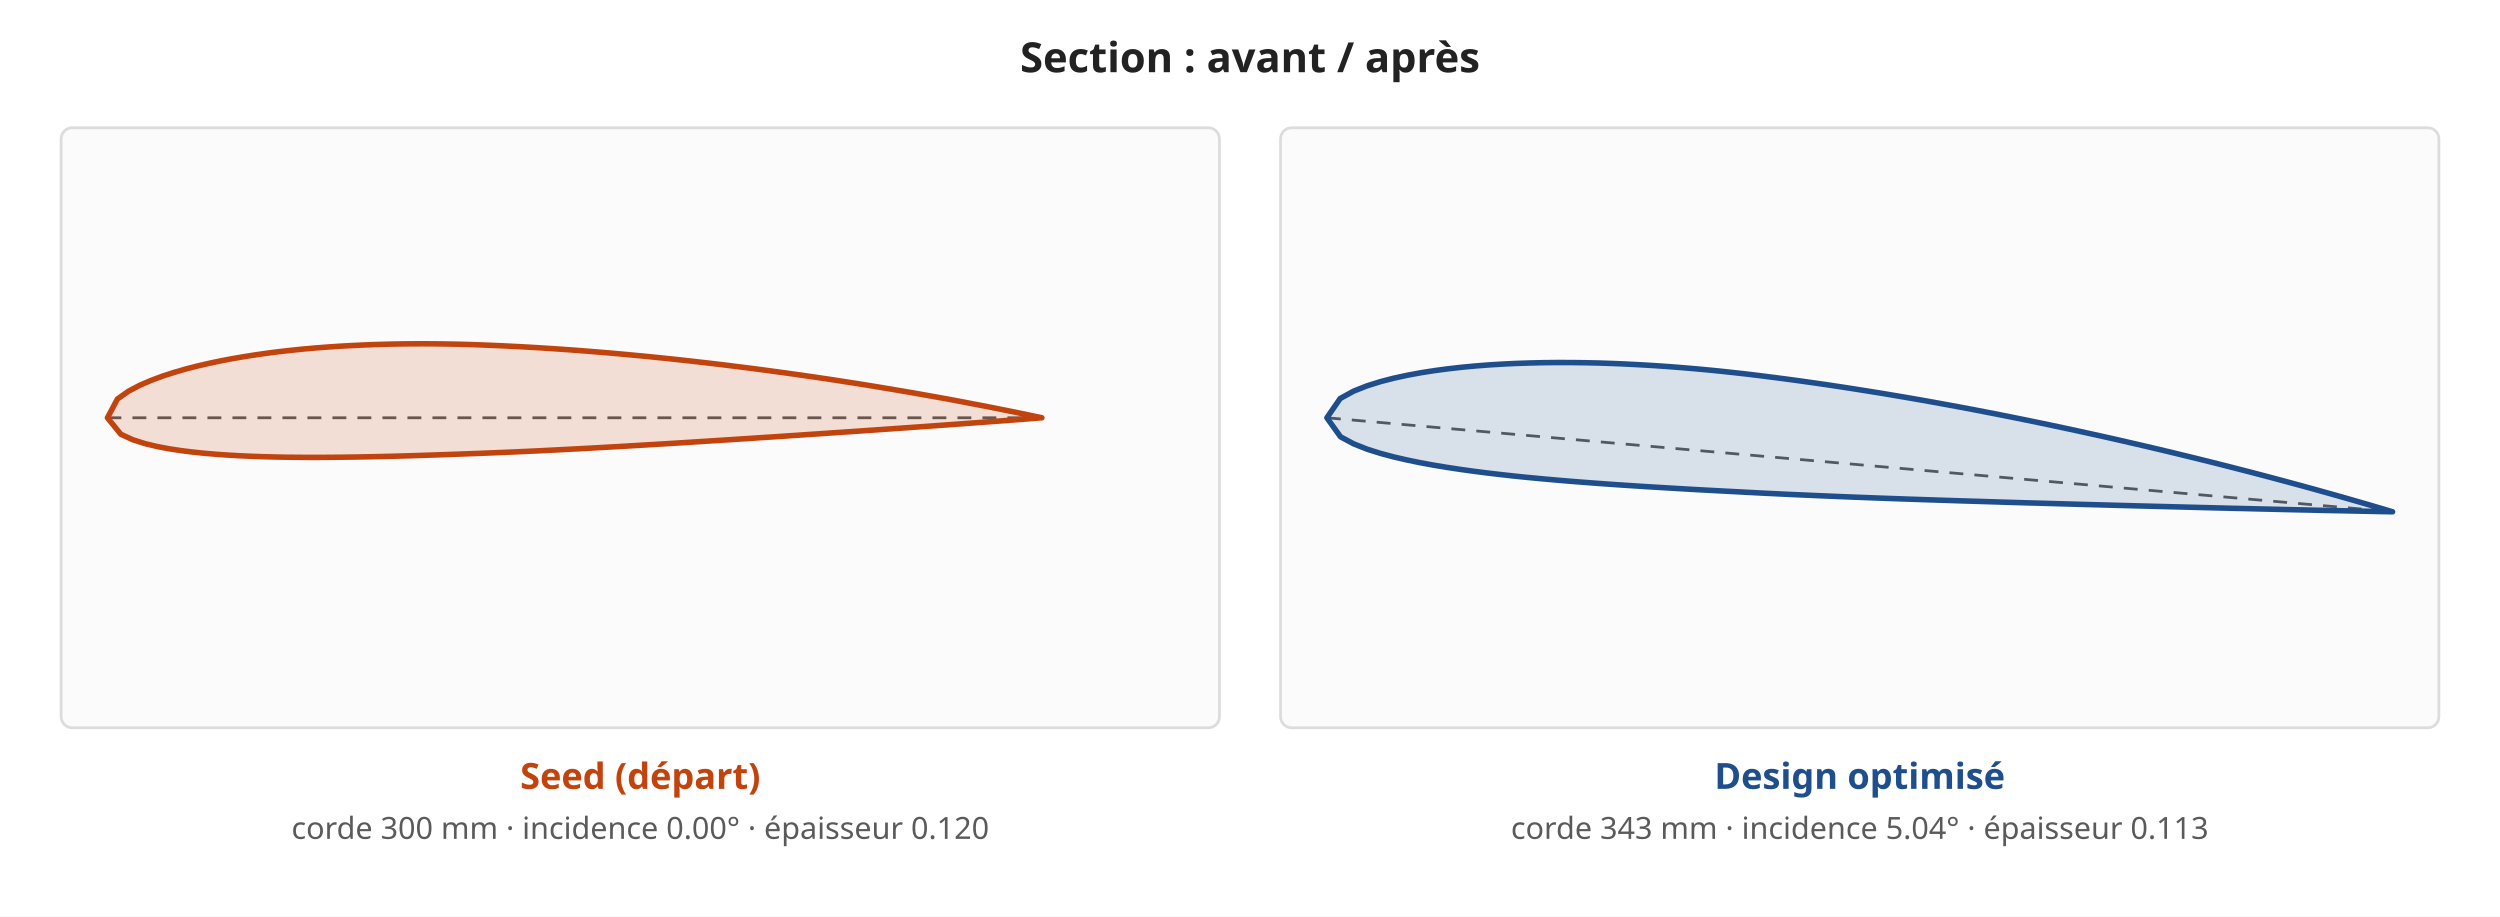
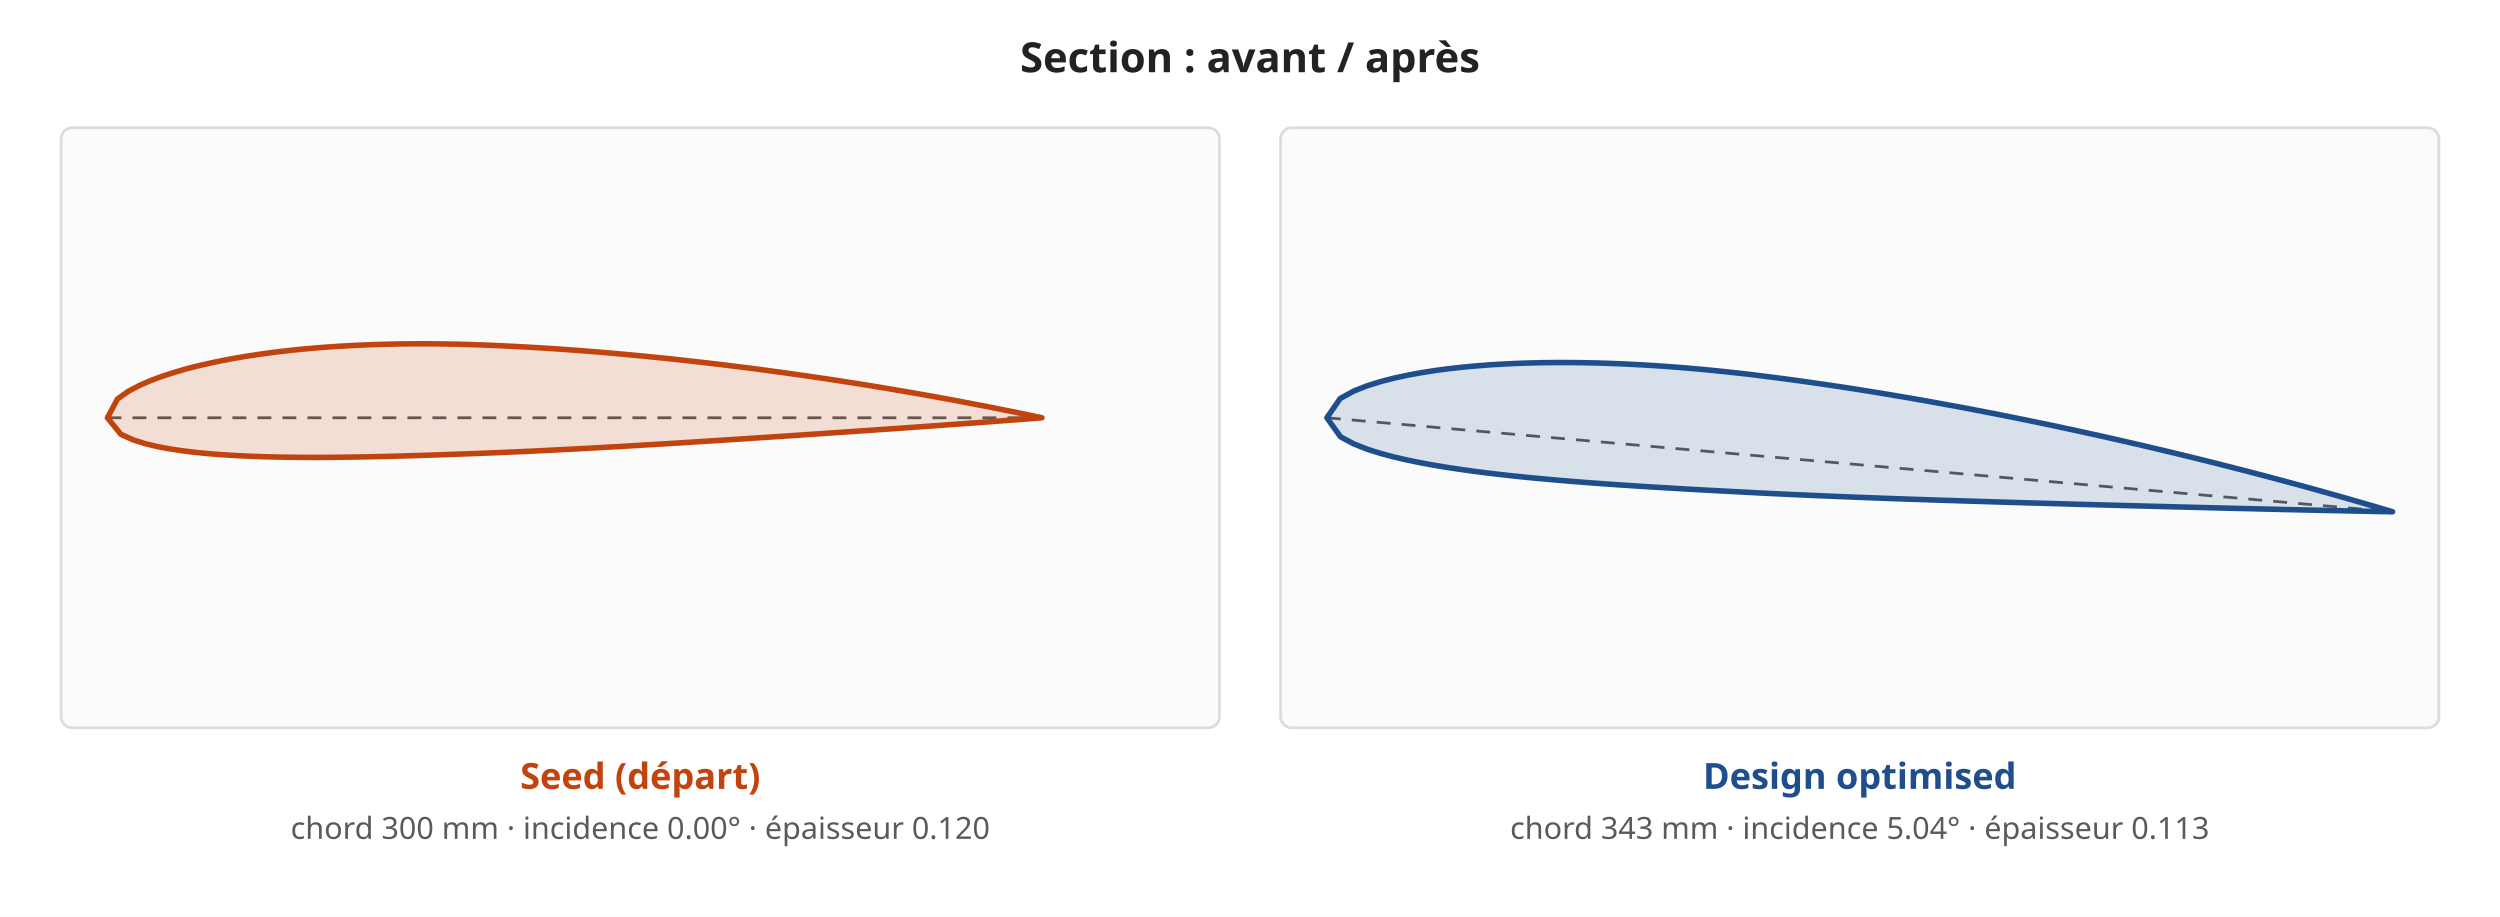
<svg xmlns="http://www.w3.org/2000/svg" viewBox="0 0 900 330" width="900" height="330" font-family="system-ui, sans-serif">
  <rect width="900" height="330" fill="#ffffff" />
  <text x="450.0" y="26" text-anchor="middle" font-size="15" font-weight="600" fill="#222222">Section : avant / après</text>
  <rect x="22.0" y="46" width="417.0" height="216.0" fill="#fbfbfc" stroke="#dcdcdc" stroke-width="1" rx="4" />
  <line x1="38.68" y1="150.40" x2="375.07" y2="150.40" stroke="#5a5a5a" stroke-width="1" stroke-dasharray="5 4" />
  <path d="M38.68,150.40 L42.27,143.65 L46.27,140.83 L50.34,138.69 L54.46,136.92 L58.60,135.38 L62.76,134.04 L66.95,132.83 L71.14,131.75 L75.35,130.78 L79.56,129.89 L83.79,129.09 L88.02,128.36 L92.25,127.70 L96.50,127.10 L100.74,126.56 L104.99,126.08 L109.25,125.65 L113.51,125.27 L117.77,124.94 L122.03,124.65 L126.29,124.41 L130.56,124.21 L134.82,124.04 L139.09,123.92 L143.36,123.83 L147.63,123.78 L151.90,123.76 L156.17,123.78 L160.43,123.83 L164.70,123.91 L168.97,124.02 L173.23,124.17 L177.47,124.34 L181.70,124.53 L185.93,124.74 L190.16,124.97 L194.39,125.22 L198.62,125.49 L202.84,125.78 L207.07,126.08 L211.30,126.41 L215.52,126.75 L219.75,127.10 L223.97,127.48 L228.19,127.87 L232.41,128.27 L236.63,128.70 L240.85,129.13 L245.07,129.58 L249.29,130.05 L253.50,130.53 L257.72,131.02 L261.93,131.53 L266.14,132.06 L270.35,132.59 L274.56,133.14 L278.77,133.71 L282.97,134.28 L287.18,134.87 L291.38,135.48 L295.58,136.09 L299.78,136.72 L303.98,137.37 L308.17,138.02 L312.37,138.69 L316.56,139.38 L320.75,140.08 L324.94,140.79 L329.13,141.51 L333.32,142.25 L337.50,143.00 L341.68,143.76 L345.86,144.54 L350.04,145.34 L354.22,146.14 L358.39,146.97 L362.56,147.80 L366.73,148.65 L370.90,149.52 L375.07,150.40 L375.07,150.40 L370.82,150.73 L366.58,151.06 L362.34,151.38 L358.10,151.69 L353.87,152.01 L349.63,152.32 L345.40,152.63 L341.17,152.93 L336.95,153.24 L332.72,153.54 L328.50,153.84 L324.27,154.14 L320.05,154.43 L315.84,154.73 L311.62,155.02 L307.41,155.31 L303.19,155.60 L298.98,155.88 L294.77,156.17 L290.56,156.45 L286.36,156.74 L282.15,157.02 L277.95,157.30 L273.74,157.57 L269.54,157.85 L265.34,158.12 L261.14,158.40 L256.95,158.66 L252.75,158.93 L248.56,159.20 L244.36,159.46 L240.17,159.72 L235.98,159.97 L231.79,160.22 L227.60,160.47 L223.42,160.72 L219.23,160.95 L215.04,161.19 L210.86,161.42 L206.68,161.64 L202.49,161.86 L198.31,162.07 L194.13,162.28 L189.95,162.48 L185.77,162.67 L181.59,162.85 L177.41,163.02 L173.23,163.19 L169.09,163.34 L164.95,163.49 L160.81,163.64 L156.67,163.78 L152.52,163.92 L148.38,164.05 L144.24,164.17 L140.10,164.28 L135.96,164.37 L131.82,164.46 L127.67,164.53 L123.53,164.59 L119.38,164.63 L115.23,164.66 L111.08,164.66 L106.92,164.63 L102.76,164.59 L98.60,164.51 L94.43,164.40 L90.26,164.25 L86.08,164.06 L81.89,163.82 L77.70,163.53 L73.50,163.17 L69.28,162.73 L65.05,162.20 L60.81,161.55 L56.54,160.74 L52.25,159.71 L47.91,158.35 L43.50,156.33 L38.68,150.40 Z" fill="#c1440e" fill-opacity="0.16" stroke="#c1440e" stroke-width="2" stroke-linejoin="round" />
  <text x="230.5" y="284.0" text-anchor="middle" font-size="13" font-weight="600" fill="#c1440e">Seed (départ)</text>
-   <text x="230.5" y="302.0" text-anchor="middle" font-size="11" fill="#5a5a5a">corde 300 mm · incidence 0.00° · épaisseur 0.120</text>
+   <text x="230.5" y="302.0" text-anchor="middle" font-size="11" fill="#5a5a5a">chord 300 mm · incidence 0.00° · épaisseur 0.120</text>
  <rect x="461.0" y="46" width="417.0" height="216.0" fill="#fbfbfc" stroke="#dcdcdc" stroke-width="1" rx="4" />
  <line x1="477.68" y1="150.40" x2="861.32" y2="184.24" stroke="#5a5a5a" stroke-width="1" stroke-dasharray="5 4" />
  <path d="M477.68,150.40 L482.46,143.47 L487.30,140.81 L492.16,138.89 L497.03,137.37 L501.91,136.11 L506.79,135.06 L511.67,134.16 L516.56,133.40 L521.45,132.75 L526.35,132.20 L531.24,131.74 L536.14,131.36 L541.03,131.06 L545.92,130.83 L550.82,130.67 L555.71,130.56 L560.60,130.51 L565.49,130.52 L570.38,130.58 L575.26,130.68 L580.15,130.84 L585.03,131.04 L589.90,131.29 L594.78,131.57 L599.65,131.90 L604.52,132.27 L609.39,132.68 L614.25,133.12 L619.11,133.60 L623.97,134.12 L628.82,134.66 L633.67,135.25 L638.47,135.86 L643.28,136.49 L648.08,137.14 L652.88,137.82 L657.68,138.51 L662.48,139.23 L667.27,139.97 L672.06,140.73 L676.85,141.50 L681.63,142.30 L686.41,143.11 L691.19,143.94 L695.97,144.79 L700.74,145.66 L705.52,146.54 L710.28,147.44 L715.05,148.36 L719.81,149.29 L724.57,150.24 L729.33,151.20 L734.09,152.18 L738.84,153.18 L743.59,154.19 L748.33,155.21 L753.08,156.25 L757.82,157.30 L762.56,158.37 L767.29,159.46 L772.02,160.55 L776.75,161.67 L781.48,162.79 L786.20,163.94 L790.92,165.09 L795.64,166.26 L800.35,167.45 L805.06,168.65 L809.77,169.86 L814.47,171.09 L819.18,172.34 L823.87,173.60 L828.57,174.87 L833.26,176.16 L837.94,177.47 L842.63,178.79 L847.31,180.13 L851.98,181.48 L856.65,182.85 L861.32,184.24 L861.32,184.24 L856.45,184.15 L851.59,184.05 L846.73,183.95 L841.87,183.85 L837.01,183.75 L832.15,183.64 L827.30,183.54 L822.45,183.43 L817.61,183.31 L812.76,183.20 L807.92,183.08 L803.08,182.97 L798.24,182.85 L793.40,182.73 L788.57,182.60 L783.73,182.48 L778.90,182.36 L774.07,182.23 L769.25,182.11 L764.42,181.98 L759.60,181.85 L754.77,181.72 L749.95,181.59 L745.14,181.46 L740.32,181.32 L735.50,181.18 L730.69,181.05 L725.88,180.91 L721.07,180.77 L716.26,180.62 L711.45,180.47 L706.65,180.33 L701.84,180.17 L697.04,180.02 L692.24,179.86 L687.44,179.70 L682.64,179.53 L677.84,179.36 L673.05,179.18 L668.26,179.00 L663.46,178.81 L658.67,178.61 L653.88,178.41 L649.10,178.20 L644.31,177.99 L639.52,177.76 L634.74,177.53 L629.96,177.28 L625.21,177.03 L620.47,176.78 L615.73,176.53 L610.99,176.27 L606.25,176.00 L601.51,175.72 L596.77,175.44 L592.03,175.15 L587.29,174.84 L582.56,174.53 L577.82,174.20 L573.08,173.85 L568.34,173.49 L563.60,173.11 L558.86,172.70 L554.12,172.27 L549.38,171.82 L544.64,171.33 L539.89,170.80 L535.14,170.24 L530.39,169.63 L525.64,168.97 L520.88,168.25 L516.12,167.46 L511.35,166.59 L506.58,165.61 L501.80,164.51 L497.01,163.23 L492.21,161.72 L487.41,159.83 L482.58,157.24 L477.68,150.40 Z" fill="#1f4e8c" fill-opacity="0.16" stroke="#1f4e8c" stroke-width="2" stroke-linejoin="round" />
-   <text x="669.5" y="284.0" text-anchor="middle" font-size="13" font-weight="600" fill="#1f4e8c">Design optimisé</text>
-   <text x="669.5" y="302.0" text-anchor="middle" font-size="11" fill="#5a5a5a">corde 343 mm · incidence 5.04° · épaisseur 0.113</text>
+   <text x="669.5" y="284.0" text-anchor="middle" font-size="13" font-weight="600" fill="#1f4e8c">Design optimised</text>
+   <text x="669.5" y="302.0" text-anchor="middle" font-size="11" fill="#5a5a5a">chord 343 mm · incidence 5.04° · épaisseur 0.113</text>
</svg>
